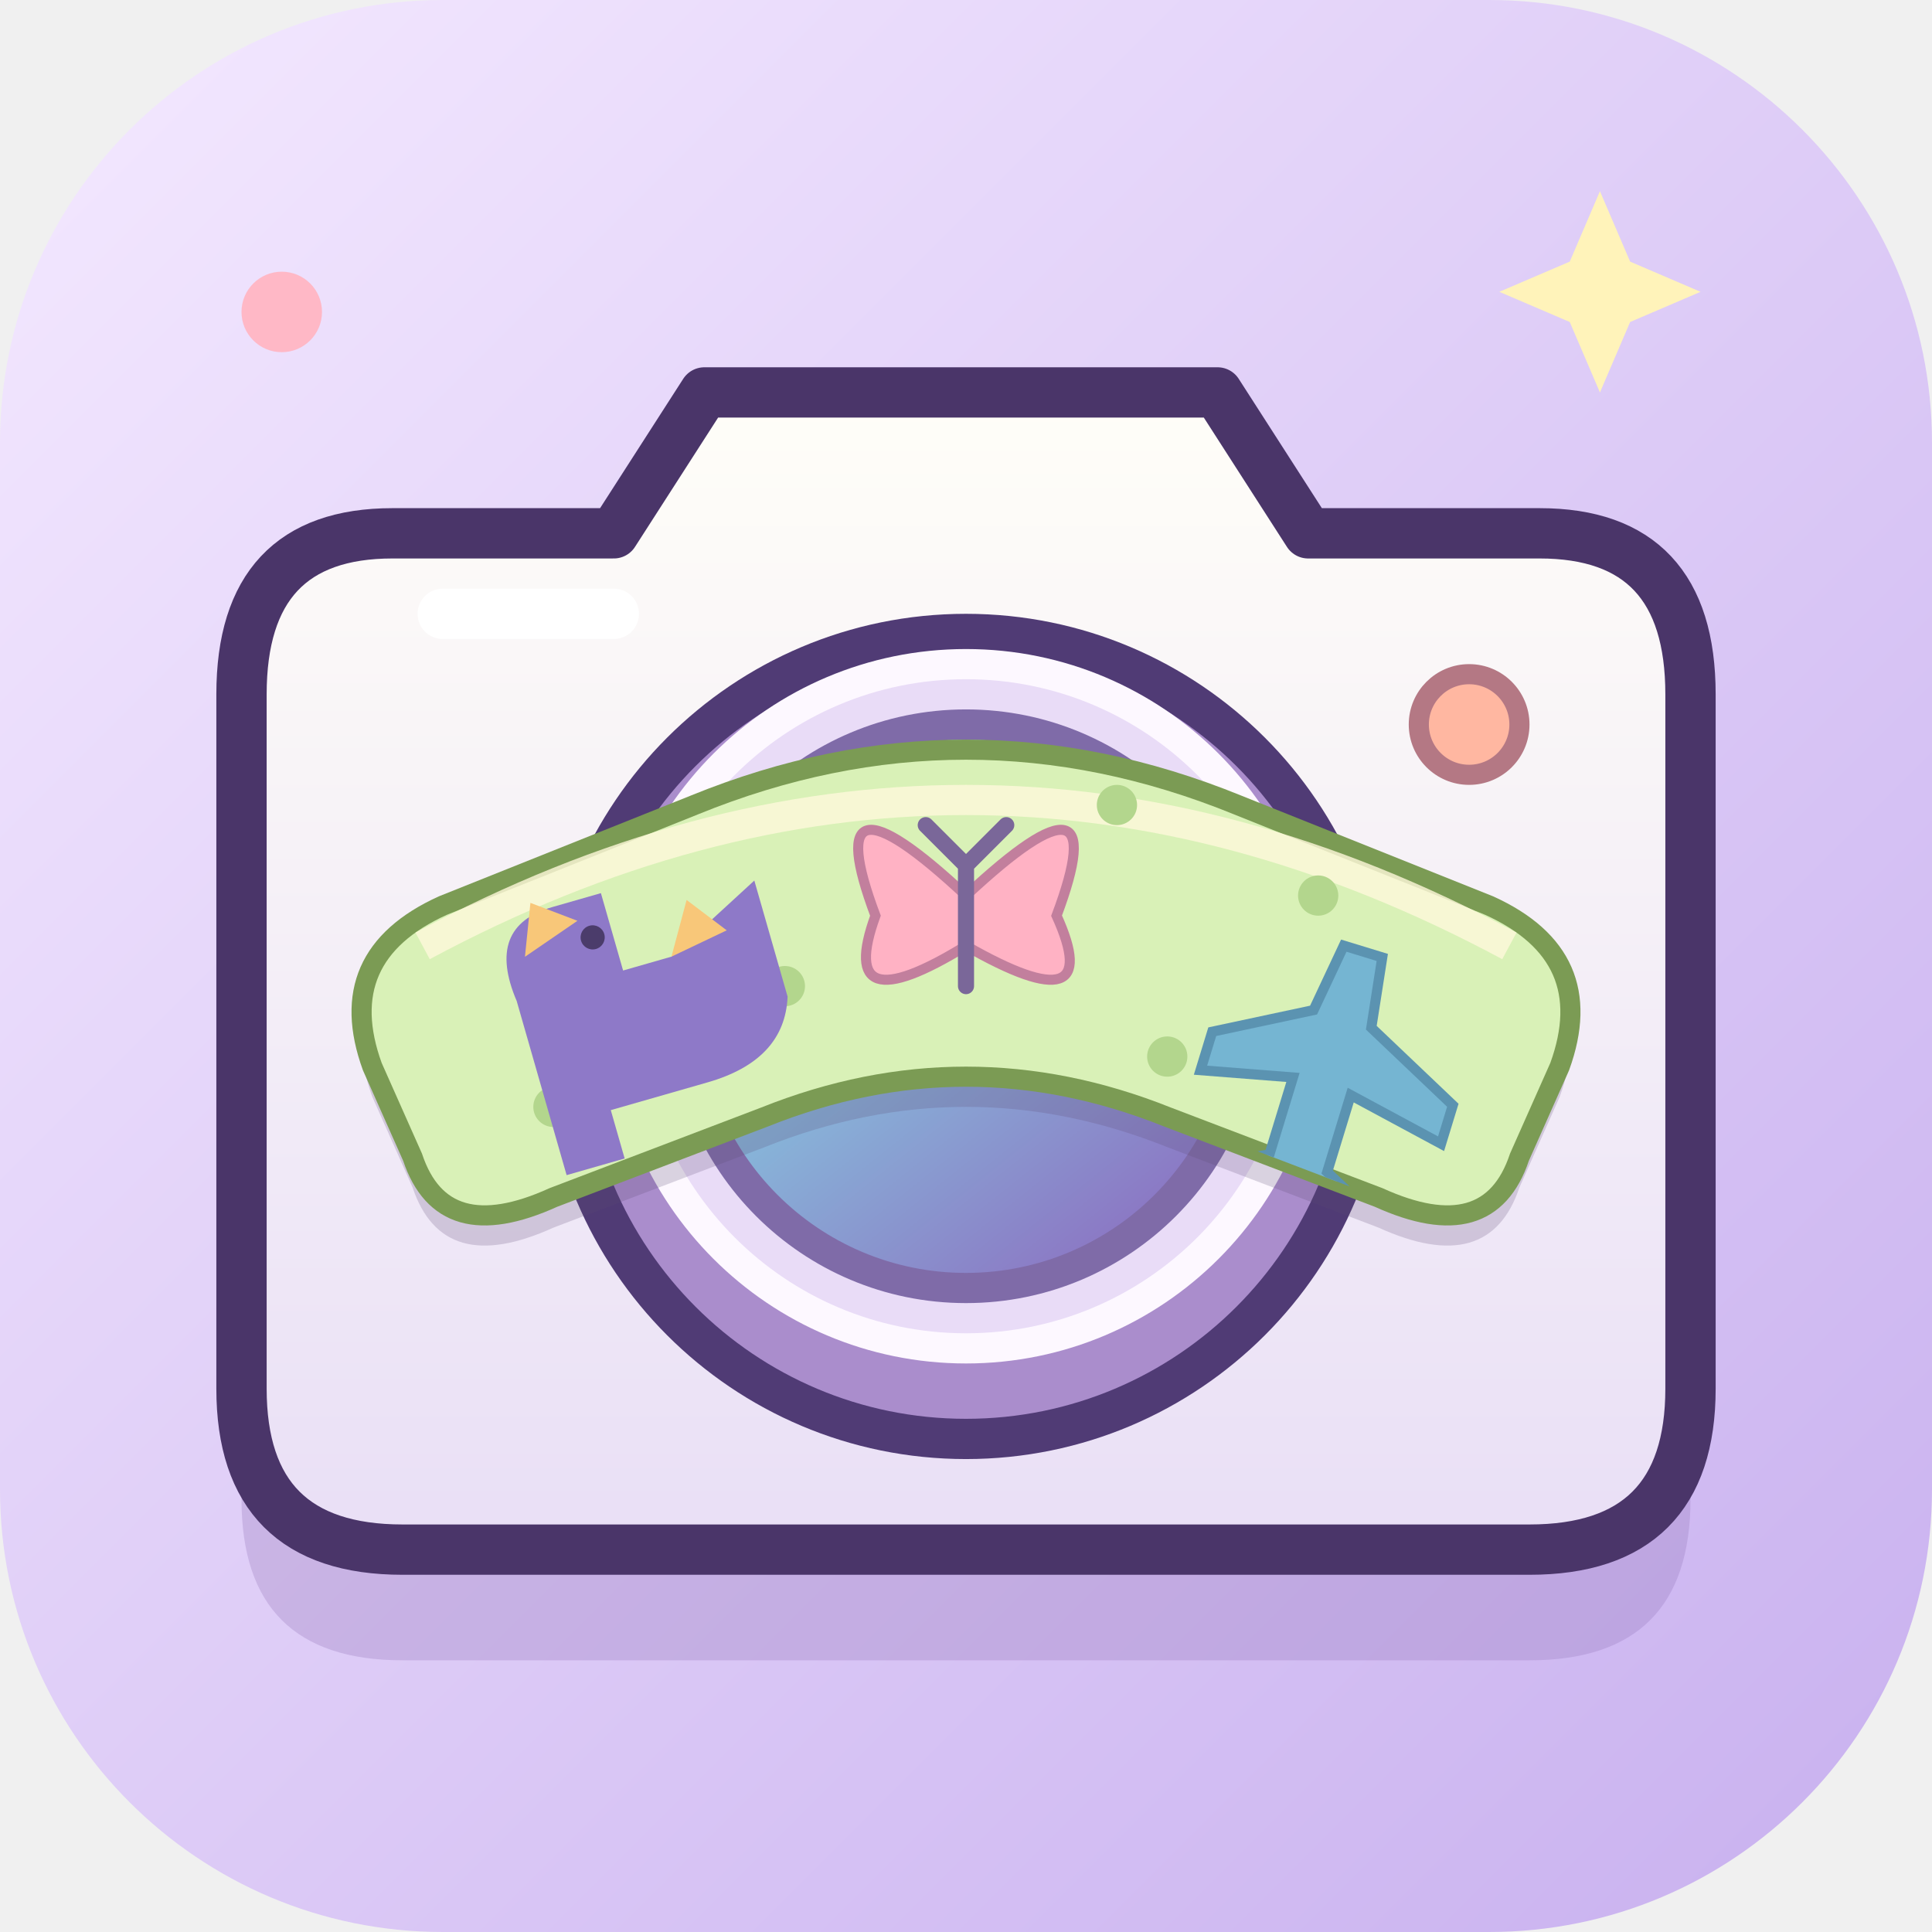
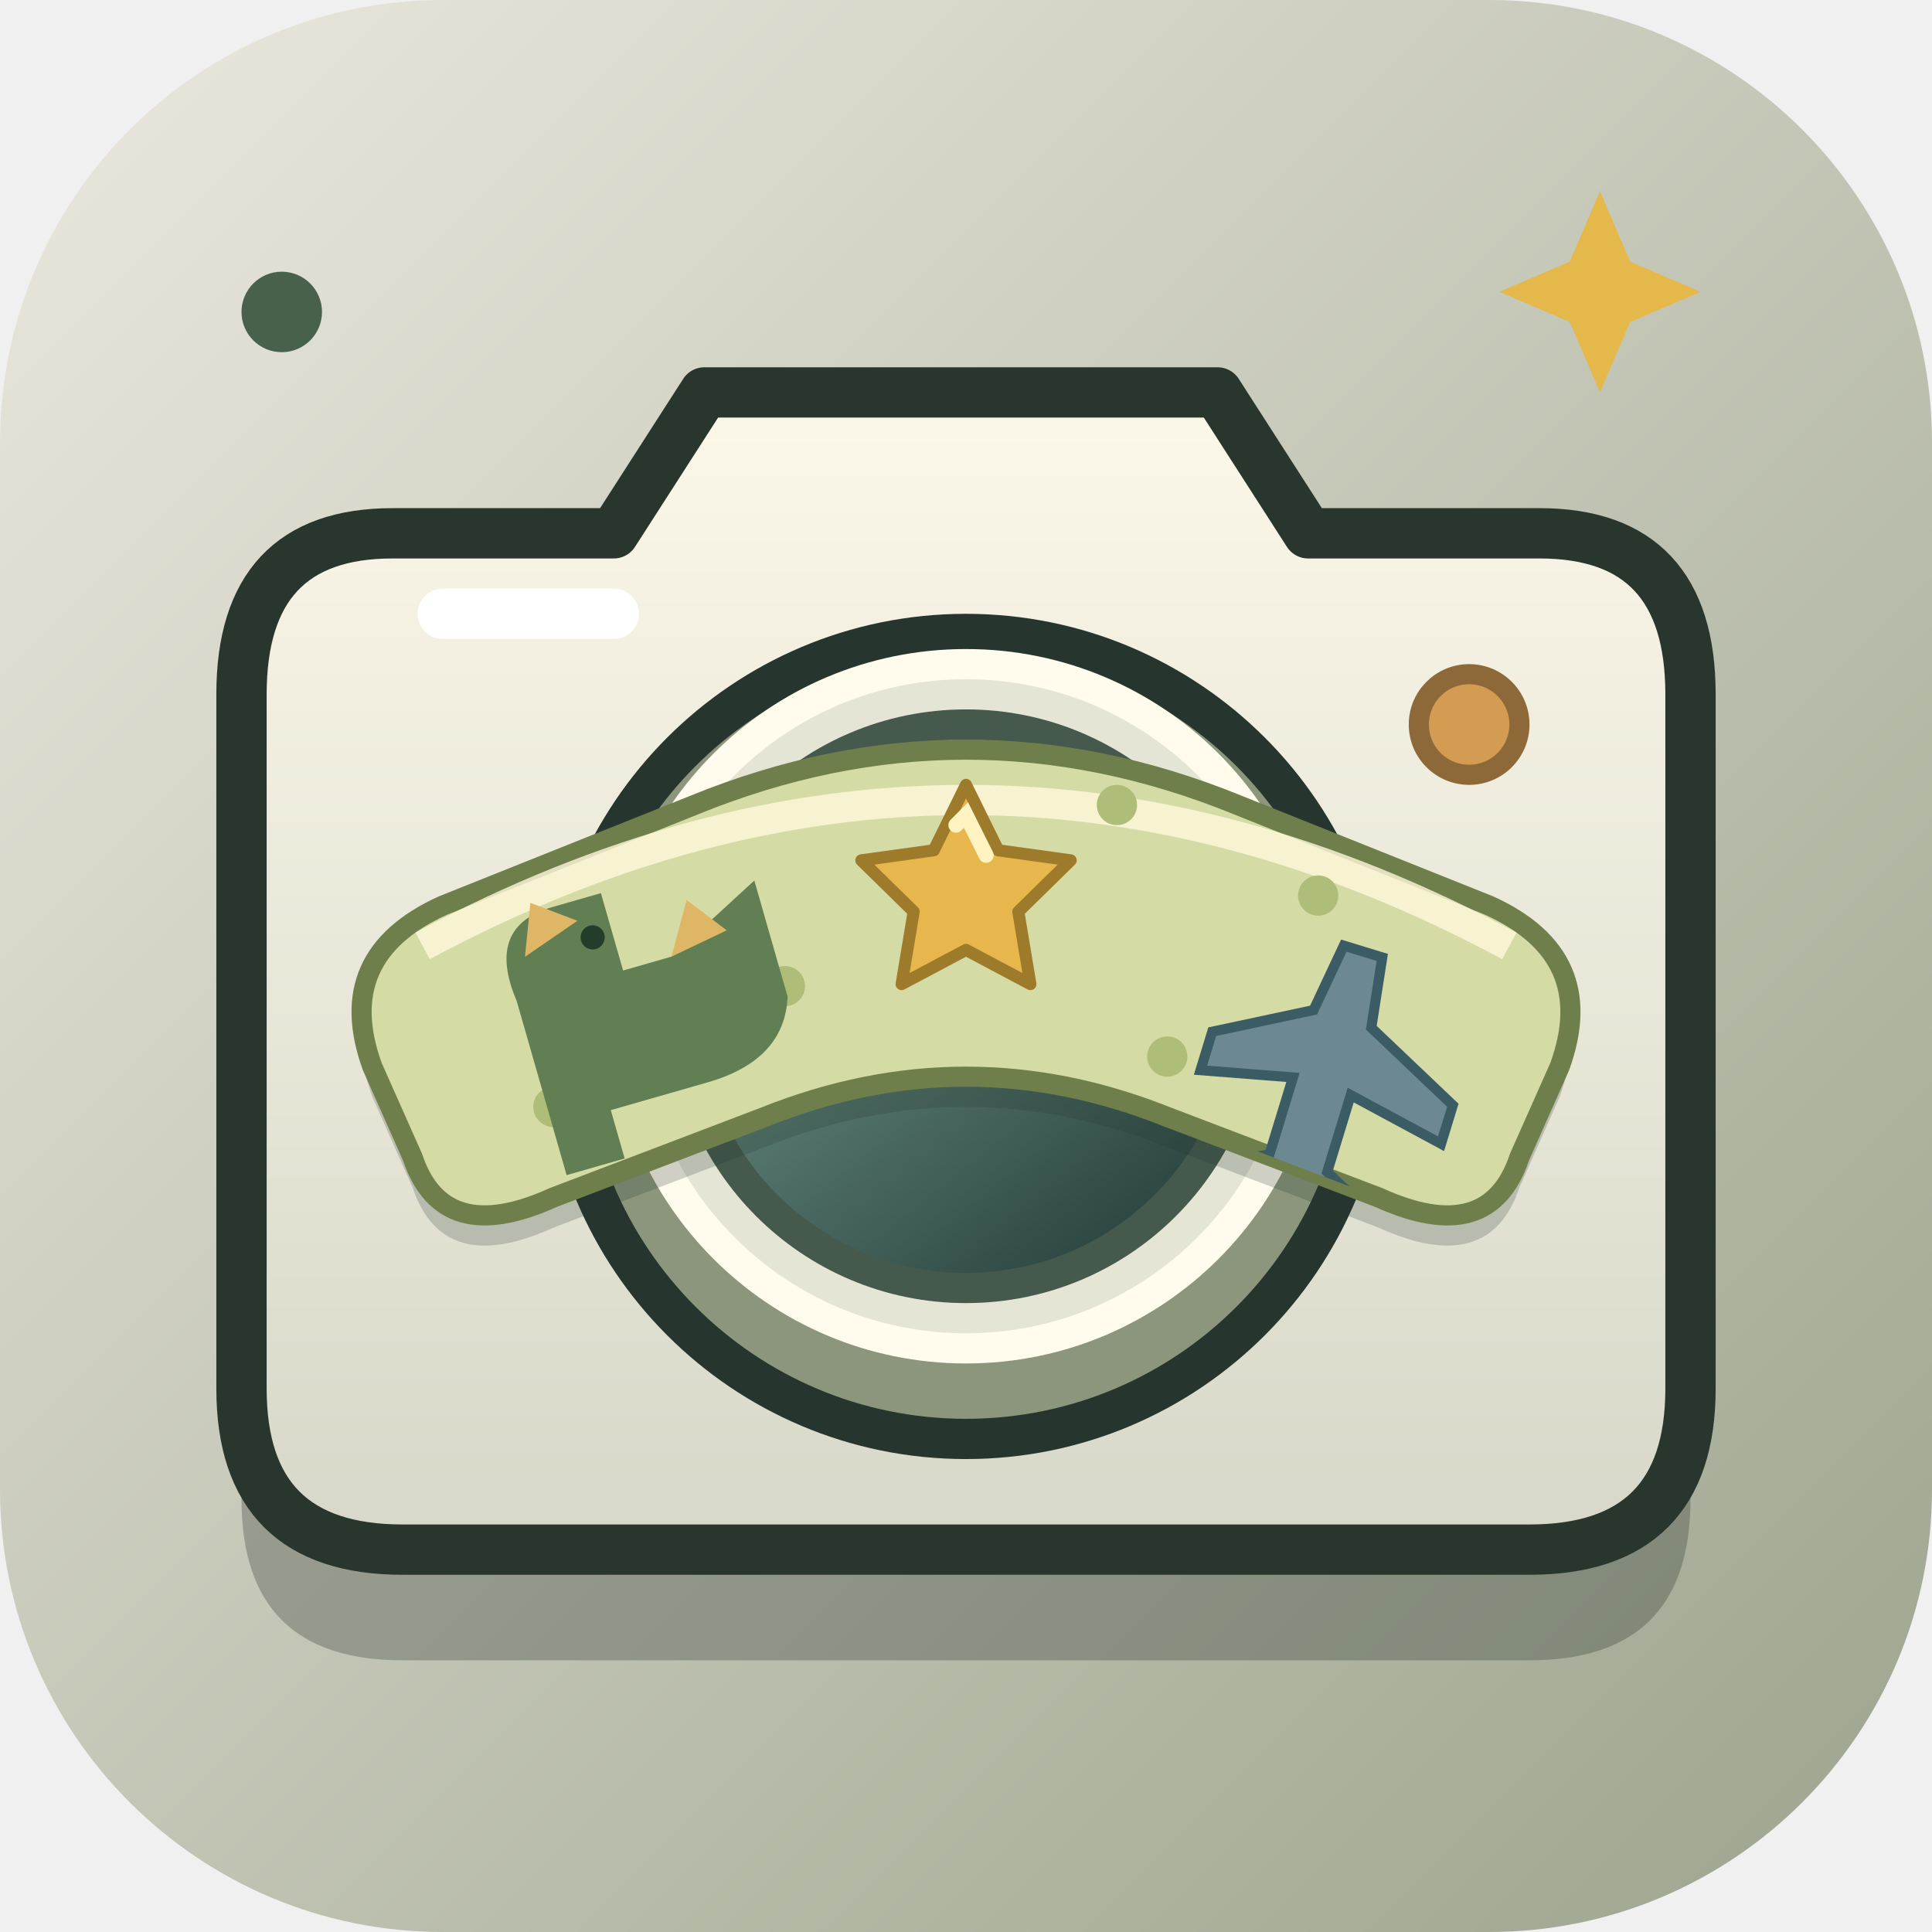
<svg xmlns="http://www.w3.org/2000/svg" viewBox="0 0 192 192">
  <defs>
    <linearGradient id="tile" x2="1" y2="1">
-       <stop stop-color="#f4e9ff" />
-       <stop offset="1" stop-color="#c8b0ef" />
+       <stop stop-color="#ece9df" />
+       <stop offset="1" stop-color="#9ba38d" />
    </linearGradient>
    <linearGradient id="body" x2="0" y2="1">
-       <stop stop-color="#fffef8" />
-       <stop offset="1" stop-color="#e9dff6" />
+       <stop stop-color="#fbf7e9" />
+       <stop offset="1" stop-color="#d7d8c9" />
    </linearGradient>
    <linearGradient id="glass" x2=".8" y2="1">
-       <stop stop-color="#d1f7fa" />
-       <stop offset=".5" stop-color="#87b6d9" />
-       <stop offset="1" stop-color="#8c6ec1" />
+       <stop stop-color="#a8beb5" />
+       <stop offset=".5" stop-color="#55766d" />
+       <stop offset="1" stop-color="#273f3c" />
    </linearGradient>
    <clipPath id="plaster">
      <path d="M37 106Q33 95 44 90L69 80Q96 69 123 80L148 90Q159 95 155 106L151 115Q148 124 137 119L116 111Q96 103 76 111L55 119Q44 124 41 115Z" />
    </clipPath>
  </defs>
  <rect width="192" height="192" rx="44" fill="url(#tile)" />
-   <path d="M39 58h22l9-14h51l9 14h23q15 0 15 16v69q0 16-16 16H40q-16 0-16-16V74q0-16 15-16z" fill="#9475ba" opacity=".3" transform="translate(0 6)" />
-   <path d="M39 53h22l9-14h51l9 14h23q15 0 15 16v69q0 16-16 16H40q-16 0-16-16V69q0-16 15-16z" fill="url(#body)" stroke="#4a3569" stroke-width="5" stroke-linejoin="round" />
+   <path d="M39 58h22l9-14h51l9 14h23q15 0 15 16v69q0 16-16 16H40q-16 0-16-16V74q0-16 15-16z" fill="#28342b" opacity=".3" transform="translate(0 6)" />
+   <path d="M39 53h22l9-14h51l9 14h23q15 0 15 16v69q0 16-16 16H40q-16 0-16-16V69q0-16 15-16z" fill="url(#body)" stroke="#29362e" stroke-width="5" stroke-linejoin="round" />
  <path d="M44 61h17" stroke="white" stroke-width="5" stroke-linecap="round" />
-   <circle cx="96" cy="103" r="40" fill="#aa8dcc" stroke="#503b75" stroke-width="4" />
-   <circle cx="96" cy="100" r="34" fill="#e9dcf7" stroke="#fdf8ff" stroke-width="3" />
-   <circle cx="96" cy="100" r="28" fill="url(#glass)" stroke="#7f6ba8" stroke-width="3" />
+   <circle cx="96" cy="103" r="40" fill="#8b967c" stroke="#27352f" stroke-width="4" />
+   <circle cx="96" cy="100" r="34" fill="#e5e5d6" stroke="#fffbed" stroke-width="3" />
+   <circle cx="96" cy="100" r="28" fill="url(#glass)" stroke="#45594d" stroke-width="3" />
  <path d="M80 84q8-9 19-7" fill="none" stroke="#fff" stroke-width="5" stroke-linecap="round" opacity=".8" />
-   <circle cx="146" cy="72" r="5" fill="#ffb7a1" stroke="#b47884" stroke-width="2" />
-   <path d="M37 109Q33 98 44 93L69 83Q96 72 123 83L148 93Q159 98 155 109L151 118Q148 127 137 122L116 114Q96 106 76 114L55 122Q44 127 41 118Z" fill="#5c4974" opacity=".22" />
-   <path d="M37 106Q33 95 44 90L69 80Q96 69 123 80L148 90Q159 95 155 106L151 115Q148 124 137 119L116 111Q96 103 76 111L55 119Q44 124 41 115Z" fill="#d9f1b7" stroke="#7b9b54" stroke-width="2" />
+   <circle cx="146" cy="72" r="5" fill="#d49b53" stroke="#8d6939" stroke-width="2" />
+   <path d="M37 109Q33 98 44 93L69 83Q96 72 123 83L148 93Q159 98 155 109L151 118Q148 127 137 122L116 114Q96 106 76 114L55 122Q44 127 41 118Z" fill="#26352c" opacity=".22" />
+   <path d="M37 106Q33 95 44 90L69 80Q96 69 123 80L148 90Q159 95 155 106L151 115Q148 124 137 119L116 111Q96 103 76 111L55 119Q44 124 41 115Z" fill="#d5dba5" stroke="#6e7f4b" stroke-width="2" />
  <g clip-path="url(#plaster)">
    <path d="M42 94Q96 65 150 94" fill="none" stroke="#fff9db" stroke-width="3" opacity=".8" />
-     <g fill="#b3d68d">
+     <g fill="#aebd78">
      <circle cx="55" cy="110" r="2" />
      <circle cx="131" cy="89" r="2" />
      <circle cx="78" cy="98" r="2" />
      <circle cx="111" cy="80" r="2" />
      <circle cx="116" cy="105" r="2" />
    </g>
    <g transform="translate(50 87) rotate(-16 10 10)">
-       <path d="M1 22V10Q0 2 7 2h5v8h5l10-5v12q-2 6-10 6H7v5H1z" fill="#8e79c8" />
-       <path d="m3 6 2-5 4 3m8 6 3-5 3 4" fill="#f8c779" />
-       <circle cx="10" cy="6" r="1.2" fill="#4b3c6b" />
+       <path d="M1 22V10Q0 2 7 2h5v8h5l10-5v12q-2 6-10 6H7v5H1z" fill="#627e53" />
+       <path d="m3 6 2-5 4 3m8 6 3-5 3 4" fill="#dfb665" />
+       <circle cx="10" cy="6" r="1.2" fill="#233d2b" />
    </g>
    <g transform="translate(86 77)">
-       <path d="M10 12Q-5-2 1 14q-4 11 9 3 14 8 9-3Q25-2 10 12z" fill="#ffb2c4" stroke="#c27f9d" stroke-width="1" />
-       <path d="M10 9v12m0-12L6 5m4 4 4-4" fill="none" stroke="#7a6799" stroke-width="1.6" stroke-linecap="round" />
+       <path d="m10 1 3.2 6.5 7.2 1-5.2 5.1 1.2 7.2-6.4-3.4-6.4 3.4 1.2-7.2L-.4 8.5l7.2-1z" fill="#e7b64c" stroke="#9e7b2b" stroke-width="1.2" stroke-linejoin="round" />
+       <path d="m9 5 1-1 2 4" fill="none" stroke="#fff3c2" stroke-width="1.5" stroke-linecap="round" />
    </g>
    <g transform="translate(119 92) rotate(17 10 10)">
-       <path d="m2 13 9-5 1-7h4l1 7 10 5v4l-10-2v8l4 2v3l-7-2-7 2v-3l4-2v-8l-9 2z" fill="#75b5d2" stroke="#5b93b1" stroke-width="1" />
+       <path d="m2 13 9-5 1-7h4l1 7 10 5v4l-10-2v8l4 2v3l-7-2-7 2v-3l4-2v-8l-9 2z" fill="#6c8991" stroke="#3b5c64" stroke-width="1" />
    </g>
  </g>
-   <path d="m159 19 3 7 7 3-7 3-3 7-3-7-7-3 7-3z" fill="#fff3ba" />
-   <circle cx="28" cy="31" r="4" fill="#ffb8c6" />
+   <path d="m159 19 3 7 7 3-7 3-3 7-3-7-7-3 7-3z" fill="#e5b84b" />
+   <circle cx="28" cy="31" r="4" fill="#48614b" />
</svg>
